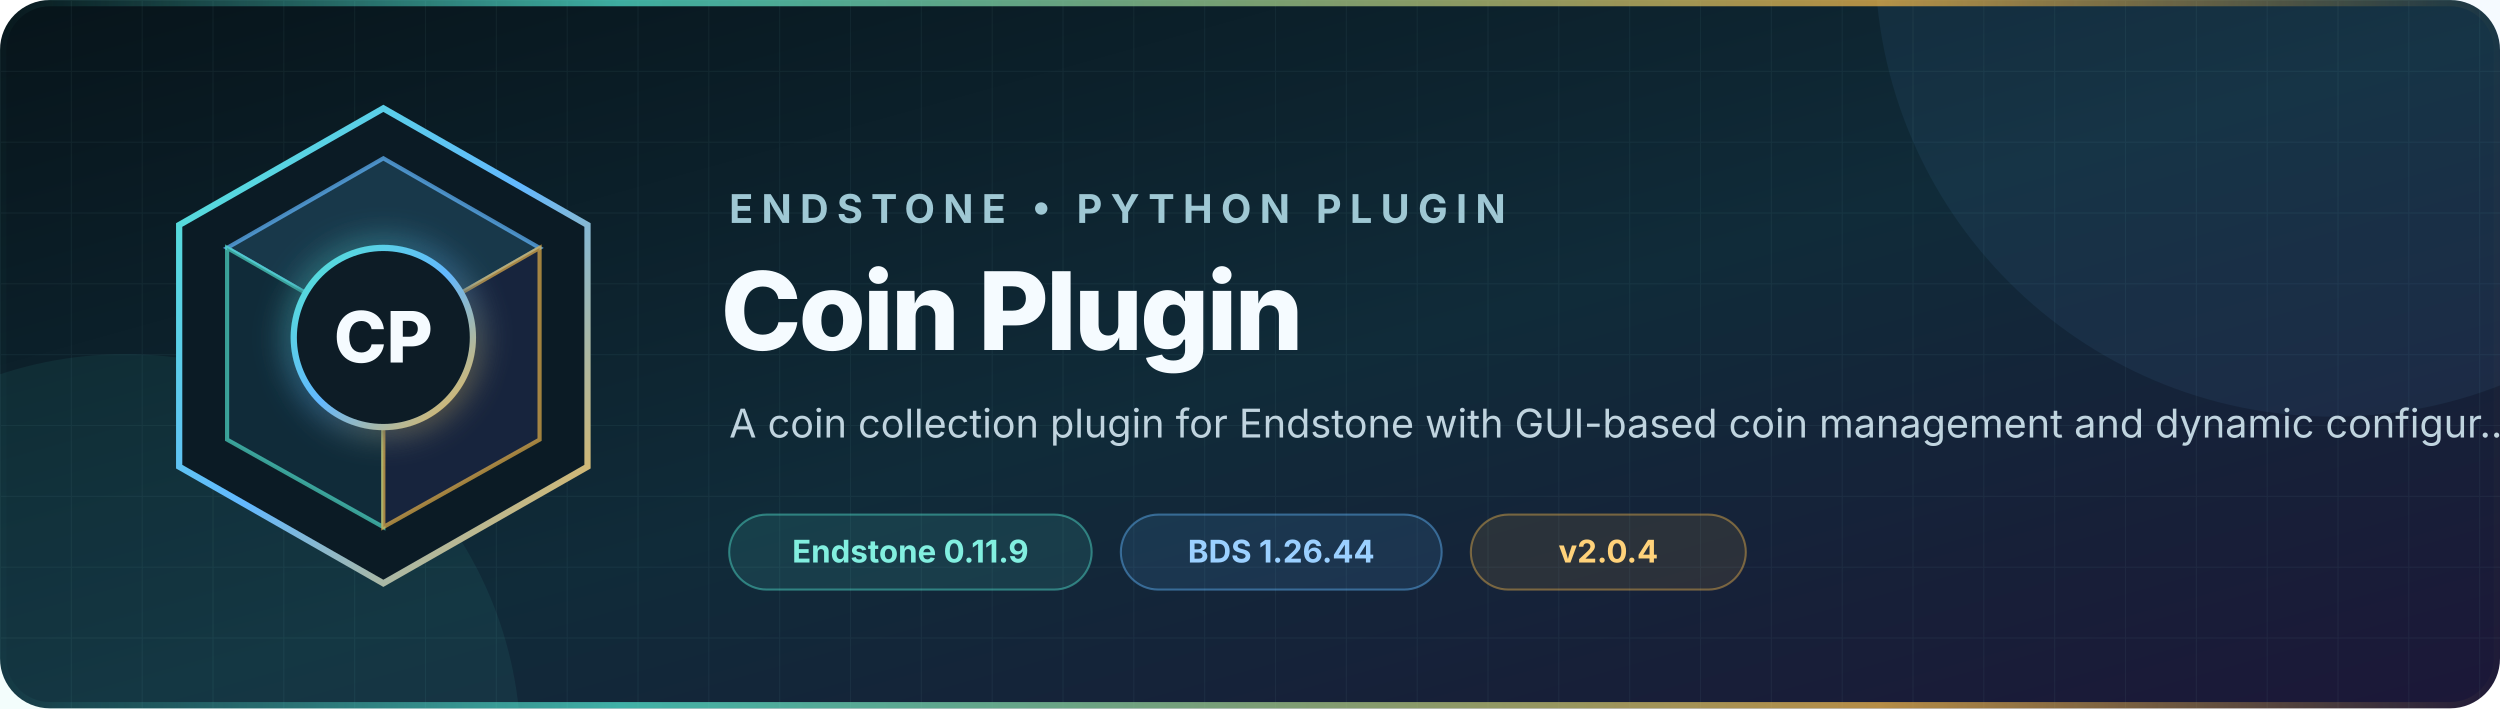
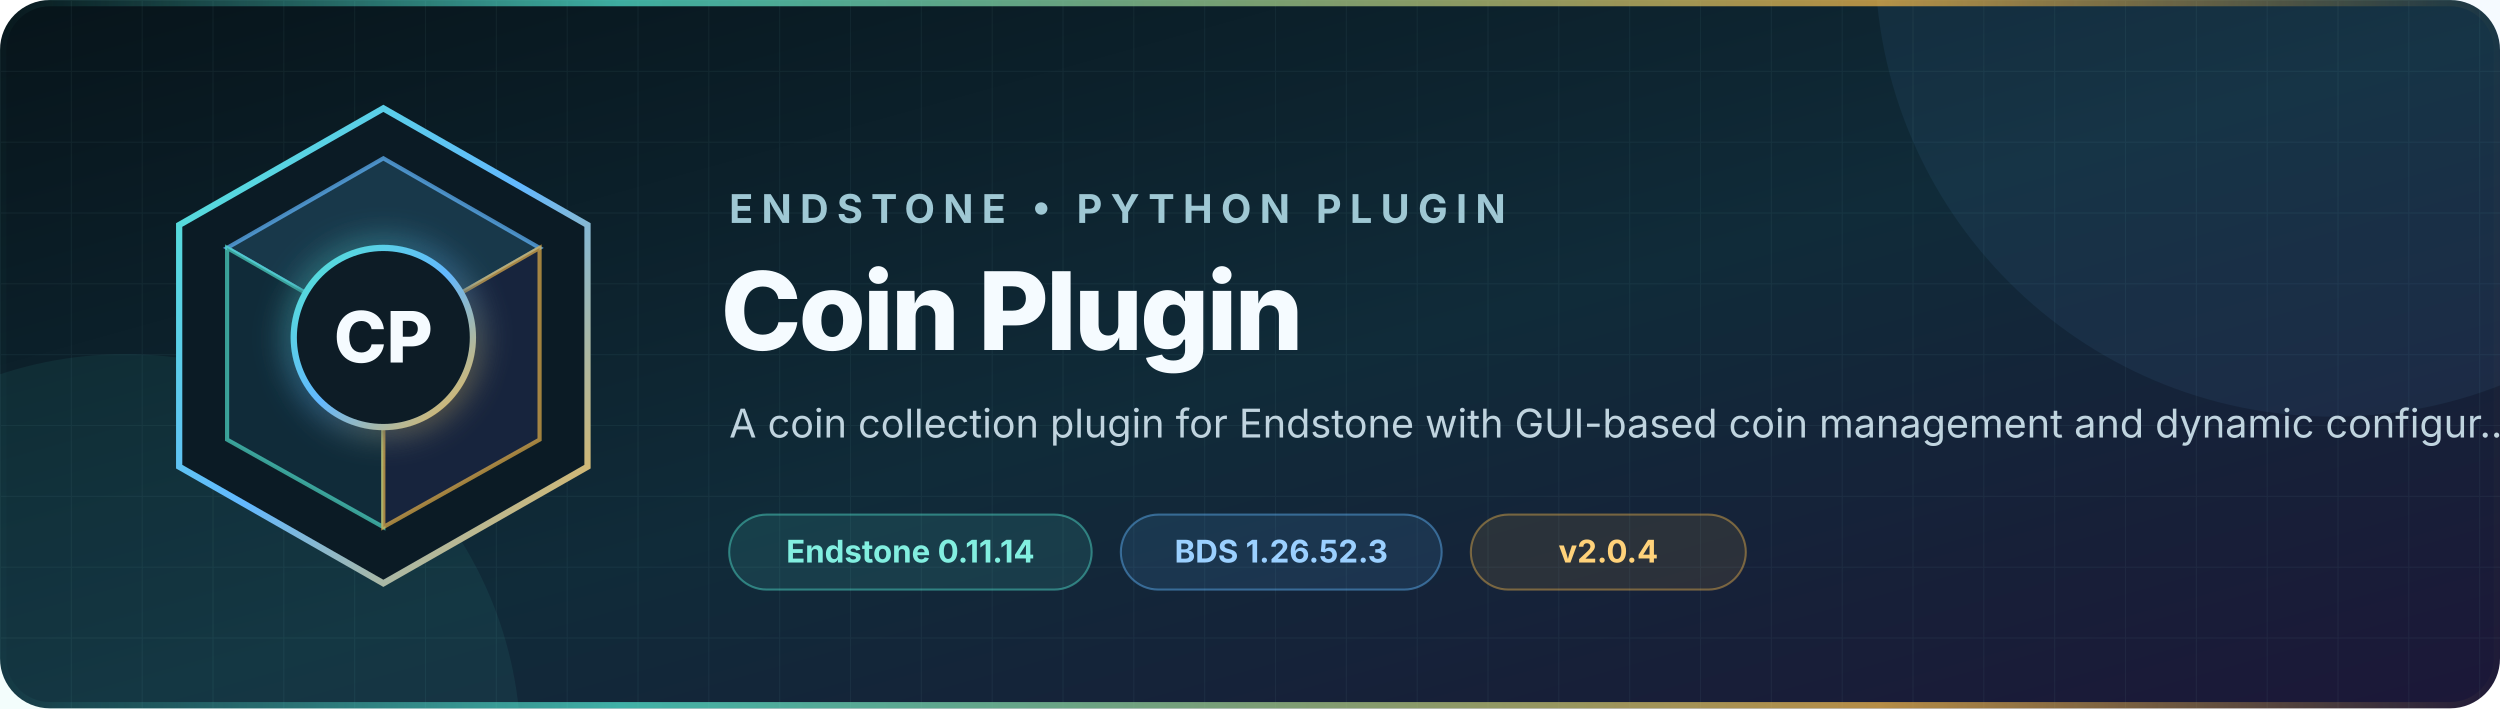
<svg xmlns="http://www.w3.org/2000/svg" width="1200" height="340" viewBox="0 0 1200 340" role="img" aria-labelledby="title description">
  <defs>
    <linearGradient id="background" x1="0" y1="0" x2="1" y2="1">
      <stop offset="0" stop-color="#07141a" />
      <stop offset="0.52" stop-color="#102b39" />
      <stop offset="1" stop-color="#1c1738" />
    </linearGradient>
    <linearGradient id="accent" x1="0" y1="0" x2="1" y2="1">
      <stop offset="0" stop-color="#52e5d1" />
      <stop offset="0.5" stop-color="#63b8ff" />
      <stop offset="1" stop-color="#f2b84b" />
    </linearGradient>
    <linearGradient id="rule" x1="0" y1="0" x2="1" y2="0">
      <stop offset="0" stop-color="#52e5d1" stop-opacity="0" />
      <stop offset="0.25" stop-color="#52e5d1" />
      <stop offset="0.75" stop-color="#f2b84b" />
      <stop offset="1" stop-color="#f2b84b" stop-opacity="0" />
    </linearGradient>
    <pattern id="grid" width="34" height="34" patternUnits="userSpaceOnUse">
      <path d="M34 0H0V34" fill="none" stroke="#9cdceb" stroke-opacity="0.055" />
    </pattern>
    <filter id="glow" x="-50%" y="-50%" width="200%" height="200%">
      <feGaussianBlur stdDeviation="8" result="blur" />
      <feMerge>
        <feMergeNode in="blur" />
        <feMergeNode in="SourceGraphic" />
      </feMerge>
    </filter>
  </defs>
  <rect width="1200" height="340" rx="24" fill="url(#background)" />
  <rect width="1200" height="340" rx="24" fill="url(#grid)" />
  <circle cx="1120" cy="-20" r="220" fill="#63b8ff" opacity="0.07" />
  <circle cx="60" cy="360" r="190" fill="#52e5d1" opacity="0.07" />
  <g transform="translate(72 48)">
    <path d="M112 4 210 60v116l-98 56-98-56V60Z" fill="#0b1b25" stroke="url(#accent)" stroke-width="3" />
    <path d="m112 28 75 43-75 43-75-43Z" fill="#18384a" stroke="#63b8ff" stroke-opacity="0.7" stroke-width="2" />
    <path d="m37 71 75 43v91l-75-42Z" fill="#102b39" stroke="#52e5d1" stroke-opacity="0.65" stroke-width="2" />
    <path d="m187 71-75 43v91l75-42Z" fill="#17243d" stroke="#f2b84b" stroke-opacity="0.65" stroke-width="2" />
    <circle cx="112" cy="114" r="43" fill="#0b1b25" stroke="url(#accent)" stroke-width="3" filter="url(#glow)" />
    <text x="112" y="126" text-anchor="middle" fill="#f5fbff" font-family="Inter, Segoe UI, Arial, sans-serif" font-size="34" font-weight="760">CP</text>
  </g>
  <g font-family="Inter, Segoe UI, Arial, sans-serif">
    <text x="350" y="107" fill="#9fc8d4" font-size="19" font-weight="650" letter-spacing="4">ENDSTONE • PYTHON PLUGIN</text>
    <text x="346" y="168" fill="#f5fbff" font-size="52" font-weight="760" letter-spacing="-1.3">Coin Plugin</text>
    <text x="350" y="210" fill="#c0d4df" font-size="19">A coin collection plugin for Endstone with GUI-based coin management and dynamic configur...</text>
    <g transform="translate(350 247)" font-size="15" font-weight="650">
      <rect width="174" height="36" rx="18" fill="#52e5d1" fill-opacity="0.11" stroke="#52e5d1" stroke-opacity="0.44" />
-       <text x="87" y="23" text-anchor="middle" fill="#82efe0">Endstone 0.11.9</text>
+       <text x="87" y="23" text-anchor="middle" fill="#82efe0">Endstone 0.11.14</text>
      <rect x="188" width="154" height="36" rx="18" fill="#63b8ff" fill-opacity="0.11" stroke="#63b8ff" stroke-opacity="0.44" />
-       <text x="265" y="23" text-anchor="middle" fill="#9bd0ff">BDS 1.26.44</text>
+       <text x="265" y="23" text-anchor="middle" fill="#9bd0ff">BDS 1.26.52.3</text>
      <rect x="356" width="132" height="36" rx="18" fill="#f2b84b" fill-opacity="0.1" stroke="#f2b84b" stroke-opacity="0.42" />
      <text x="422" y="23" text-anchor="middle" fill="#ffd27a">v2.0.4</text>
    </g>
  </g>
  <rect x="1.5" y="1.5" width="1197" height="337" rx="22.5" fill="none" stroke="url(#rule)" stroke-width="3" opacity="0.72" />
</svg>
